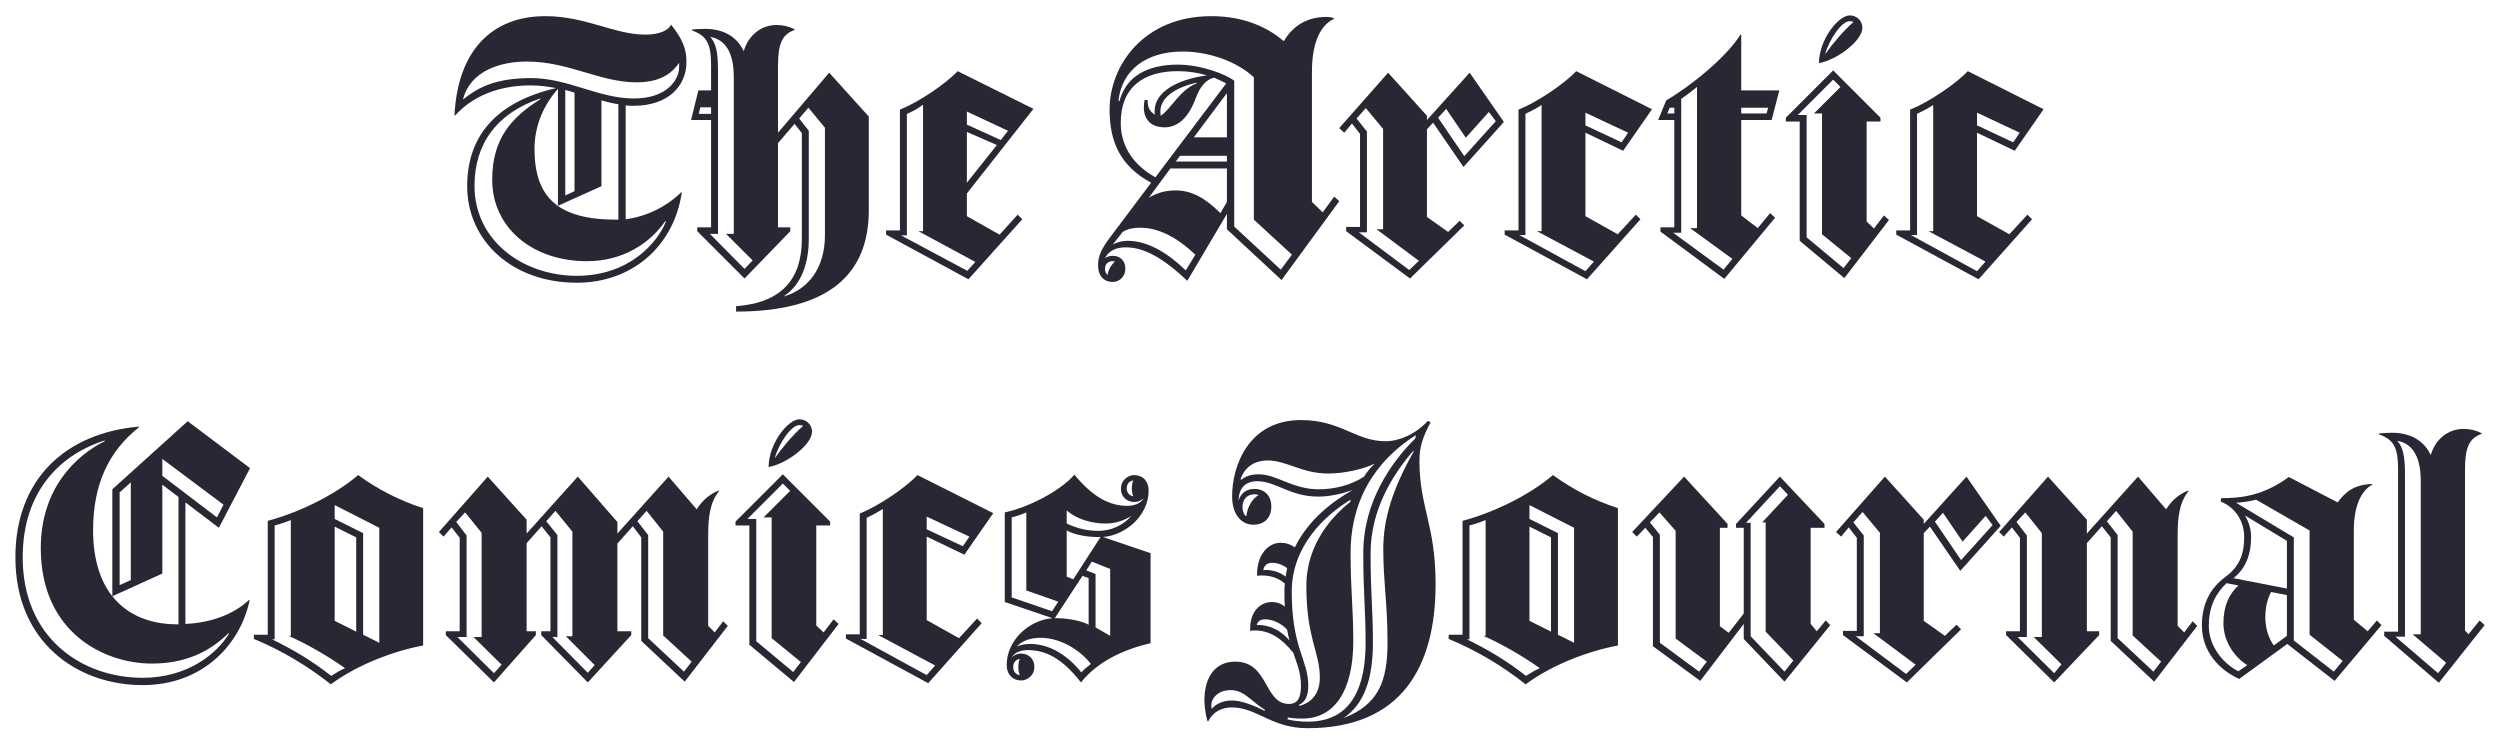
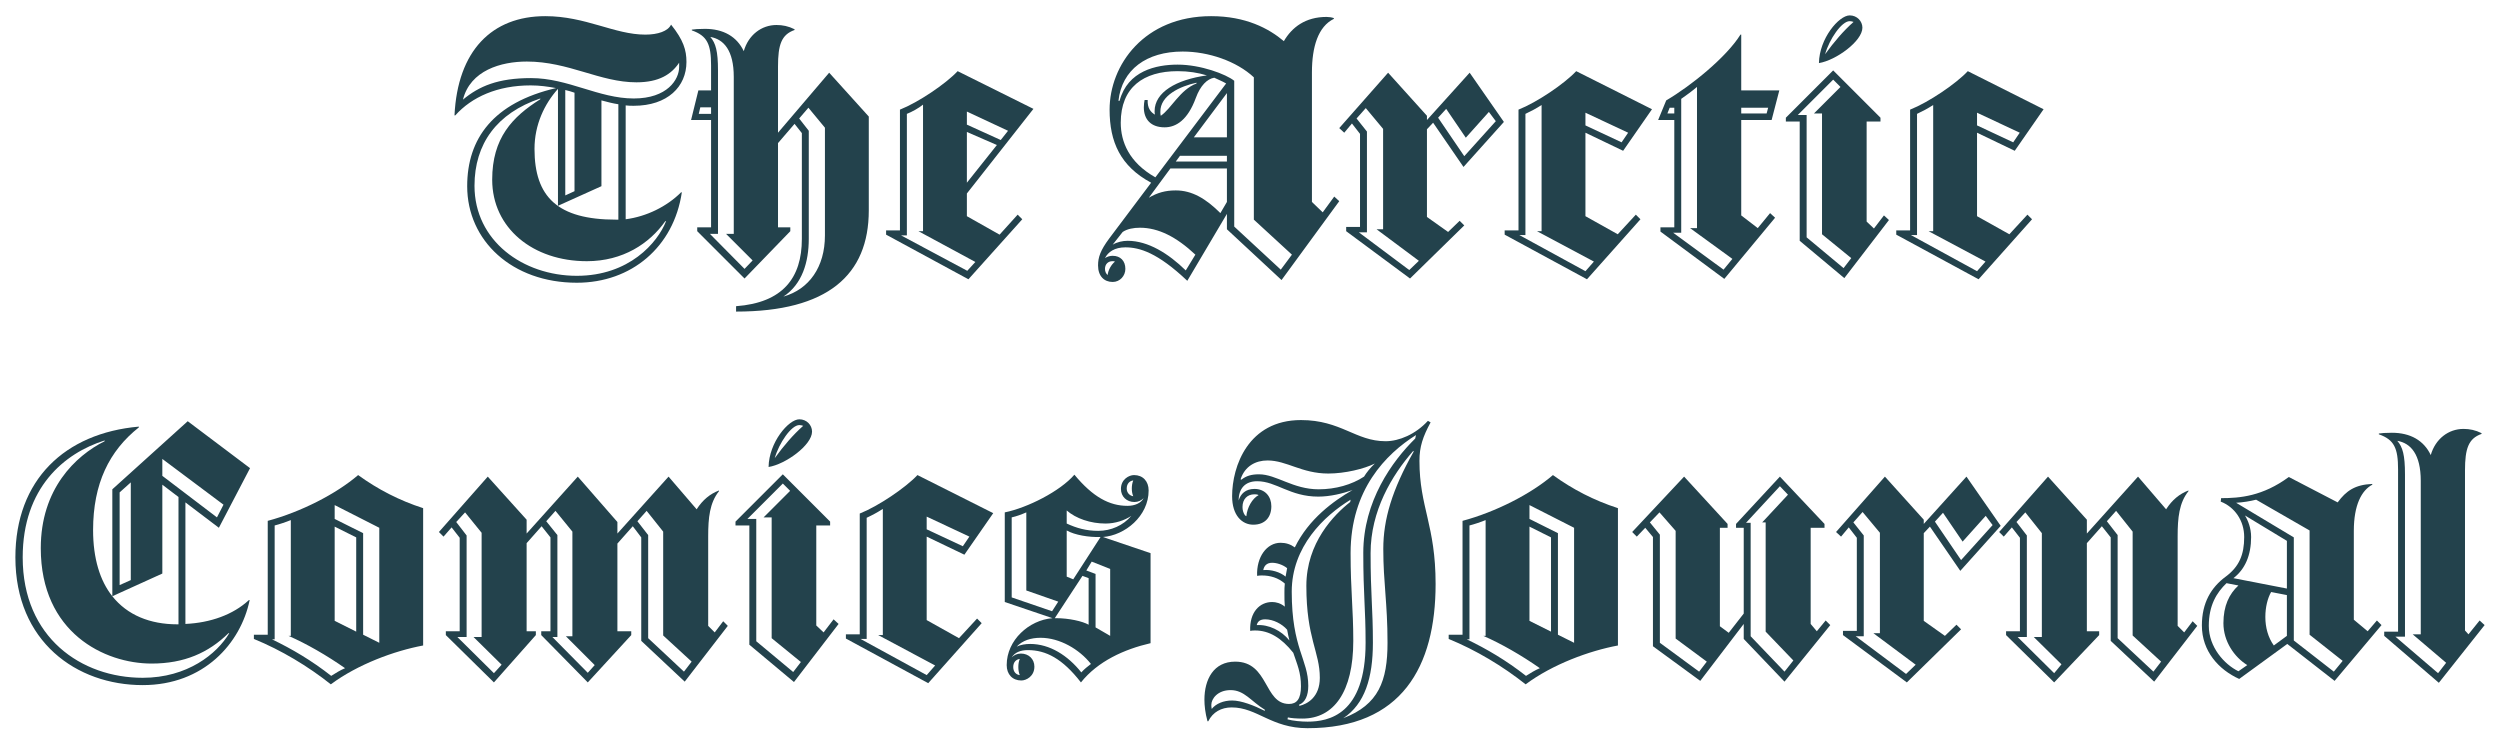
- <svg xmlns="http://www.w3.org/2000/svg" viewBox="-24 285 6499 1933" fill="#2a2633" data-font="Luke Medium200">
+ <svg xmlns="http://www.w3.org/2000/svg" viewBox="-24 285 6499 1933" fill="#23424c" data-font="Luke Medium200">
  <path transform="translate(1149.5 1000) scale(1 -1)" d="M453 145V441C460 440 467 440 474 440C562 440 611 490 611 554C611 585 603 611 571 651C563 634 537 625 504 625C424 625 349 673 244 673C105 673 16 583 8 415H10C53 463 120 493 206 493C229 493 251 490 272 486C109 448 41 355 41 231C41 89 158 -20 326 -20C468 -20 578 73 599 215H597C560 178 507 152 453 145ZM30 456C49 532 129 555 196 555C305 555 386 501 481 501C540 501 572 522 592 552V541C592 508 561 459 474 459C383 459 303 512 207 512C121 512 72 491 30 456ZM434 144H428C276 144 216 203 216 328C216 391 242 445 277 484V180L390 231V454C405 450 420 446 434 444ZM296 481C304 479 312 477 320 474V218L296 207ZM326 -2C186 -2 60 89 60 232C60 341 118 421 231 459V457C158 411 106 356 106 248C106 122 212 36 352 36C446 36 515 82 556 140H558C536 84 462 -2 326 -2Z" />
  <path transform="translate(1766.5 1000) scale(1 -1)" d="M365 526 232 370V542C232 599 241 625 275 637V639C259 647 244 650 228 650C189 650 155 624 143 582C125 620 90 640 42 640C25 640 14 639 8 638V636C48 622 58 600 58 545V480H25L6 403H58V124H22V114L145 -9L264 114V124H232V343L275 393L294 369V94C294 -8 244 -72 123 -81V-95C361 -95 468 0 468 168V412ZM145 16 55 107H76V532C76 582 70 603 56 619C91 613 117 584 117 515V107H97L166 38ZM26 419 30 436H58V419ZM354 103C354 21 313 -37 246 -56C295 -24 312 34 312 94V375L287 407L311 435L354 383Z" />
  <path transform="translate(2272.5 1000) scale(1 -1)" d="M302 105 217 153V212L390 432L193 530C162 497 91 449 43 430V116H7V105L221 -11L361 145L349 157ZM218 11 46 103H61V419C74 424 92 434 103 443V114H91L239 34ZM217 425 324 375 305 351 217 391ZM295 338 217 240V372Z" />
  <path transform="translate(2828.5 1000) scale(1 -1)" d="M616 204 586 163 558 190V527C558 593 574 646 615 666V668C609 670 602 671 596 671C541 671 506 644 485 608C446 641 386 673 296 673C122 673 32 546 32 430C32 346 60 283 140 240L31 95C8 64 2 46 2 25C2 -3 18 -18 40 -18C59 -18 73 -2 73 16C73 37 60 50 40 50C33 50 26 48 20 44C28 60 45 72 73 72C110 72 157 58 234 -15L337 159V119L479 -13L629 192ZM477 14 356 126V505C335 522 269 547 209 547C153 547 79 531 58 453H55C64 534 128 581 222 581C289 581 362 556 407 514V144L506 53ZM61 396C61 488 120 530 209 530C237 530 262 526 285 519C205 508 149 475 149 426C149 423 149 420 150 417C139 423 130 434 131 455H123C122 451 121 442 121 436C121 404 140 384 175 384C205 384 235 403 256 460C268 493 286 510 304 513C314 508 325 504 335 498L151 254C82 293 61 347 61 396ZM258 500V498C215 482 192 432 165 414C164 418 164 421 164 424C163 467 216 491 258 500ZM251 358 337 473V358ZM215 310H337V295H204ZM320 161C282 199 246 220 204 220C177 220 156 214 134 201L190 277H337V190ZM230 12C185 56 132 89 79 89C66 89 52 86 40 79L66 112C78 120 94 123 111 123C159 123 206 99 255 53ZM39 36C42 36 44 36 46 35C36 27 28 12 27 0C23 3 20 9 20 16C20 28 28 36 39 36Z" />
  <path transform="translate(3456.5 1000) scale(1 -1)" d="M284 112 229 151V379L245 396L324 281L429 398L340 526L229 403V414L128 526L1 382L14 370L34 394L55 367V125H19V114L185 -9L326 129L314 141ZM183 13 52 111H73V373L46 407L70 434L115 380V119H98L208 37ZM279 432 330 357 390 424 408 400 326 309 258 409Z" />
  <path transform="translate(3880.5 1000) scale(1 -1)" d="M301 106 217 153V370L315 323L390 431L193 530C162 497 91 449 43 430V116H7V105L221 -11L360 145L348 157ZM217 10 45 104H61V419C76 426 89 433 103 442V114H91L239 35ZM217 422 328 370 311 345 217 389Z" />
  <path transform="translate(4274.5 1000) scale(1 -1)" d="M271 122 228 155V403H307L327 480H228V625H226C190 567 98 492 33 454L12 403H54V124H18V113L184 -10L316 149L303 161ZM182 14 51 110H72V458C85 467 100 478 113 489V122H95L205 42ZM36 420 42 435H54V420ZM228 435H298L294 420H228Z" />
  <path transform="translate(4606.5 1000) scale(1 -1)" d="M211 643C211 660 197 675 178 675C150 675 99 615 98 551C142 558 211 608 211 643ZM114 574C125 613 157 660 178 660C182 660 185 659 188 658C162 635 138 607 114 574ZM267 155 241 121 222 139V399H258V409L135 532L12 409V399H48V89L164 -8L280 143ZM162 18 66 98V416H43L135 508L154 489L85 420H106V106L182 44Z" />
  <path transform="translate(4898.5 1000) scale(1 -1)" d="M301 106 217 153V370L315 323L390 431L193 530C162 497 91 449 43 430V116H7V105L221 -11L360 145L348 157ZM217 10 45 104H61V419C76 426 89 433 103 442V114H91L239 35ZM217 422 328 370 311 345 217 389Z" />
  <path transform="translate(0 2050) scale(1 -1)" d="M458 143V459L545 393L626 548L464 670L268 493V215C236 255 218 313 218 387C218 508 260 593 337 654V656C145 639 16 518 16 316C16 97 175 -16 347 -16C506 -16 602 93 625 205H623C582 167 523 146 458 143ZM347 3C188 3 35 107 35 316C35 497 143 587 248 620V618C172 580 82 494 82 340C82 120 248 40 370 40C455 40 518 68 570 119H572C540 65 463 3 347 3ZM398 572 557 453 540 420 398 528ZM287 485 316 511V257L287 244ZM398 274V505L440 473V142H437C366 142 307 166 268 215Z" />
  <path transform="translate(636 2050) scale(1 -1)" d="M200 -14C270 38 365 73 440 87V444C378 464 322 493 271 530C214 481 122 434 36 411V115H0V104C71 75 141 33 200 -14ZM326 94 284 115V379L210 416V452L326 393ZM201 8C150 48 99 78 47 103H54V399C66 402 84 408 96 413V112H90C136 92 190 61 237 28C225 23 212 15 201 8ZM266 123 210 151V396L266 368Z" />
  <path transform="translate(1116 2050) scale(1 -1)" d="M740 150 718 121 701 138V371C701 419 705 458 729 488V490C706 481 687 466 671 441L598 526L465 378V408L362 526L229 378V414L128 526L1 382L13 370L34 394L55 367V124H19V114L144 -9L253 114V124H229V353L268 397L291 368V124H267V114L388 -9L501 114V124H465V352L505 397L527 368V99L640 -7L752 138ZM388 16 296 109H309V374L280 410L304 437L348 383V111H331L406 36ZM638 19 545 106V374L517 410L541 437L584 383V113L658 45ZM144 15 49 109H73V373L46 408L69 433L112 380V109H91L164 37Z" />
  <path transform="translate(1876 2050) scale(1 -1)" d="M211 643C211 660 197 675 178 675C150 675 99 615 98 551C142 558 211 608 211 643ZM114 574C125 613 157 660 178 660C182 660 185 659 188 658C162 635 138 607 114 574ZM267 155 241 121 222 139V399H258V409L135 532L12 409V399H48V89L164 -8L280 143ZM162 18 66 98V416H43L135 508L154 489L85 420H106V106L182 44Z" />
  <path transform="translate(2168 2050) scale(1 -1)" d="M301 106 217 153V370L315 323L390 431L193 530C162 497 91 449 43 430V116H7V105L221 -11L360 145L348 157ZM217 10 45 104H61V419C76 426 89 433 103 442V114H91L239 35ZM217 422 328 370 311 345 217 389Z" />
  <path transform="translate(2562 2050) scale(1 -1)" d="M281 369C338 373 400 423 400 490C400 514 385 530 362 530C349 530 328 519 328 494C328 474 343 460 363 460C373 460 381 464 387 470C380 457 364 450 345 450C298 450 255 473 207 531C170 488 85 445 26 433V200L150 158C89 153 31 101 31 36C31 12 46 -4 69 -4C82 -4 103 7 103 32C103 52 88 66 68 66C58 66 50 62 44 56C52 69 67 75 86 75C133 75 176 53 224 -9C268 46 336 77 405 93V327ZM343 495C343 508 351 515 360 516C355 504 355 486 360 475C352 476 343 483 343 495ZM187 438C211 417 249 404 288 404C313 404 337 412 355 424C334 399 302 385 269 385C238 385 213 392 187 404ZM44 212V420C57 423 68 427 82 433V230L165 201L149 176ZM204 259 187 266V386C208 374 245 368 275 369ZM300 112 262 134V273L238 282L252 305L300 286ZM228 268 244 262V141C228 150 193 158 159 158H156ZM225 17C190 61 143 91 92 91C80 91 67 89 57 84C72 100 94 107 119 107C169 107 220 77 250 39C241 32 233 26 225 17ZM65 52C60 40 60 22 65 10C56 11 48 18 48 31C48 44 56 51 65 52Z" />
  <path transform="translate(3164 2050) scale(1 -1)" d="M502 567C502 604 511 630 531 667L524 671C492 636 449 618 414 618C336 618 298 673 194 673C57 673 15 553 15 475C15 425 41 401 70 401C101 401 117 421 117 449C117 474 101 494 73 494C50 494 37 481 32 464C32 494 48 514 80 514C130 514 165 474 239 474C270 474 302 482 328 491C279 463 214 416 178 342C167 350 155 354 141 354C105 354 78 317 80 268C84 269 89 269 93 269C114 269 135 263 152 248C151 240 151 232 151 224C151 211 151 199 152 188C141 197 129 200 119 200C87 200 60 174 62 125C67 126 71 126 75 126C111 126 143 107 174 68C184 38 194 17 194 -19C194 -52 183 -65 163 -65C97 -65 111 45 23 45C-33 45 -57 -1 -57 -54C-57 -69 -55 -88 -49 -110H-47C-35 -86 -13 -74 14 -74C80 -74 117 -128 211 -128C456 -128 544 32 544 247C544 400 502 446 502 567ZM356 328C356 218 362 184 362 94C362 -93 266 -111 211 -111C196 -111 172 -109 159 -105L160 -100C169 -102 182 -103 198 -103C279 -103 330 -34 330 99C330 184 323 229 323 327C323 492 415 585 493 634L491 625C431 566 356 462 356 328ZM408 338C408 250 419 198 419 94C419 -5 396 -67 304 -102C360 -65 381 3 381 94C381 184 375 218 375 327C375 437 430 529 486 593L487 591C431 492 408 415 408 338ZM85 532C65 532 52 528 39 518L37 519C48 553 76 568 107 568C157 568 196 534 265 534C308 534 358 546 386 560C375 550 364 536 358 526C326 505 284 493 240 493C173 493 130 532 85 532ZM73 480C76 480 80 480 84 478C67 469 54 445 52 423C50 424 49 425 48 426C44 432 42 439 42 447C42 468 55 480 73 480ZM213 -18C213 51 170 79 170 227C170 344 254 424 323 466L322 460C280 427 208 354 208 242C208 105 243 71 243 3C243 -47 211 -65 190 -70L189 -67C205 -61 213 -43 213 -18ZM96 283C98 294 105 302 119 302C131 302 147 297 158 288L154 266C140 278 116 285 96 283ZM79 140C81 148 86 155 101 155C122 155 145 143 158 128C160 117 162 108 164 100C143 126 110 142 79 140ZM100 -83C72 -69 39 -56 15 -56C-7 -56 -27 -64 -38 -78C-39 -74 -39 -70 -39 -67C-39 -52 -23 -29 11 -29C47 -29 64 -58 100 -80Z" />
  <path transform="translate(3742 2050) scale(1 -1)" d="M200 -14C270 38 365 73 440 87V444C378 464 322 493 271 530C214 481 122 434 36 411V115H0V104C71 75 141 33 200 -14ZM326 94 284 115V379L210 416V452L326 393ZM201 8C150 48 99 78 47 103H54V399C66 402 84 408 96 413V112H90C136 92 190 61 237 28C225 23 212 15 201 8ZM266 123 210 151V396L266 368Z" />
  <path transform="translate(4222 2050) scale(1 -1)" d="M500 152 477 124 461 143V393H497V403L381 526L267 403V393H287V170L248 120L225 137V393H245V403L132 526L-3 382L9 370L31 393L51 369V85L174 -5L287 143V104L393 -7L512 140ZM393 19 305 111V406H293L381 501L402 479L335 407H344V123L416 48ZM171 19 69 94V375L43 407L68 433L110 385V105L191 45Z" />
  <path transform="translate(4748 2050) scale(1 -1)" d="M284 112 229 151V379L245 396L324 281L429 398L340 526L229 403V414L128 526L1 382L14 370L34 394L55 367V125H19V114L185 -9L326 129L314 141ZM183 13 52 111H73V373L46 407L70 434L115 380V119H98L208 37ZM279 432 330 357 390 424 408 400 326 309 258 409Z" />
  <path transform="translate(5172 2050) scale(1 -1)" d="M504 150 482 121 465 138V371C465 419 469 458 493 488V490C470 481 451 466 435 441L362 526L229 378V414L128 526L1 382L13 370L34 394L55 367V124H19V114L144 -9L261 114V124H229V353L268 397L291 368V99L404 -7L516 138ZM402 19 309 106V374L281 410L305 437L348 383V113L422 45ZM144 15 49 109H73V373L46 408L69 433L112 379V109H91L163 38Z" />
  <path transform="translate(5696 2050) scale(1 -1)" d="M471 140 459 152 435 124 399 154V385C399 452 419 490 447 505V507C402 505 379 489 357 459L230 525C162 475 103 470 54 470L53 461C89 447 114 412 114 369C114 323 101 292 66 266C28 238 4 198 4 139C4 72 48 24 101 0L226 91L349 -5ZM93 458C111 459 129 462 145 466L284 386V115L370 47L347 19L243 100V368ZM132 369C132 392 124 412 116 425L225 359V235L86 262C116 285 132 321 132 369ZM22 138C22 191 42 224 68 249L99 243C75 221 60 190 60 145C60 98 88 57 122 36L99 20C62 38 22 83 22 138ZM169 161C169 187 175 210 184 226L225 218V112L191 87C176 108 169 134 169 161Z" />
  <path transform="translate(6164 2050) scale(1 -1)" d="M258 152 229 116 220 126V542C220 599 229 625 263 637V639C247 647 232 650 216 650C177 650 143 624 131 582C113 620 78 640 30 640C13 640 2 639 -4 638V636C36 622 46 600 46 545V123H10V112L152 -10L271 140ZM150 15 39 110H64V532C64 582 58 603 44 619C79 613 105 584 105 515V116H84L171 42Z" />
</svg>
